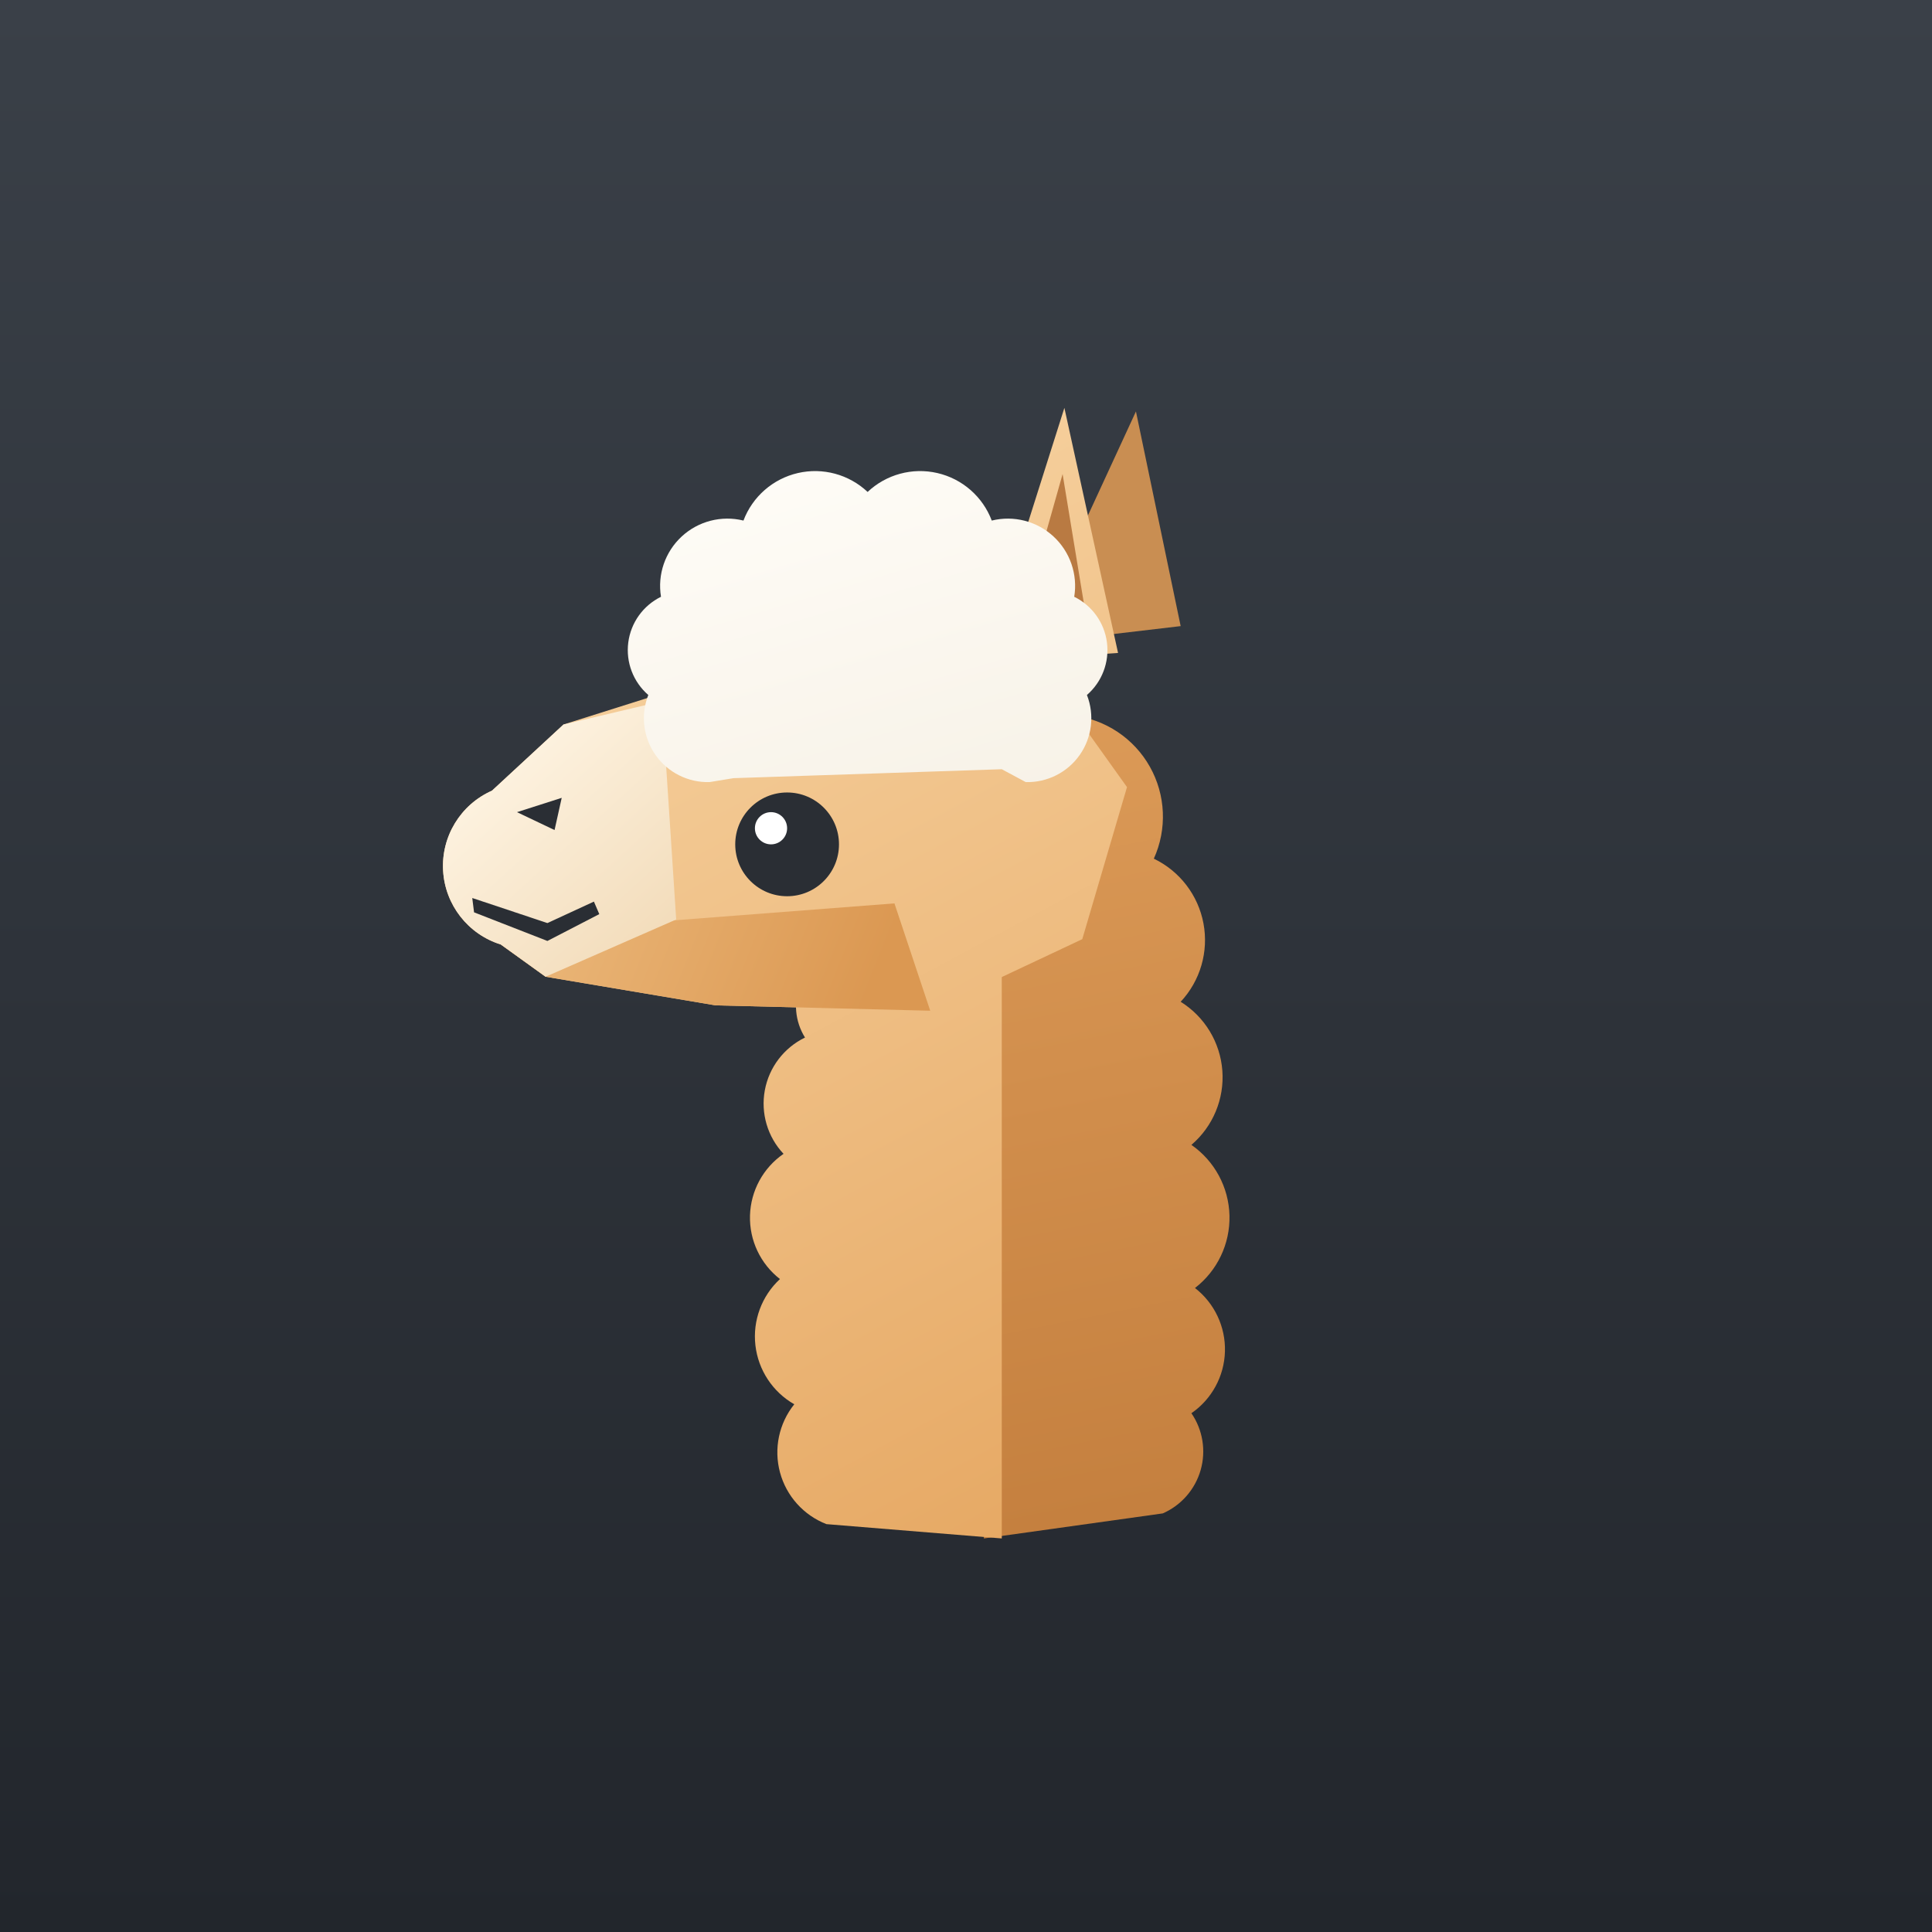
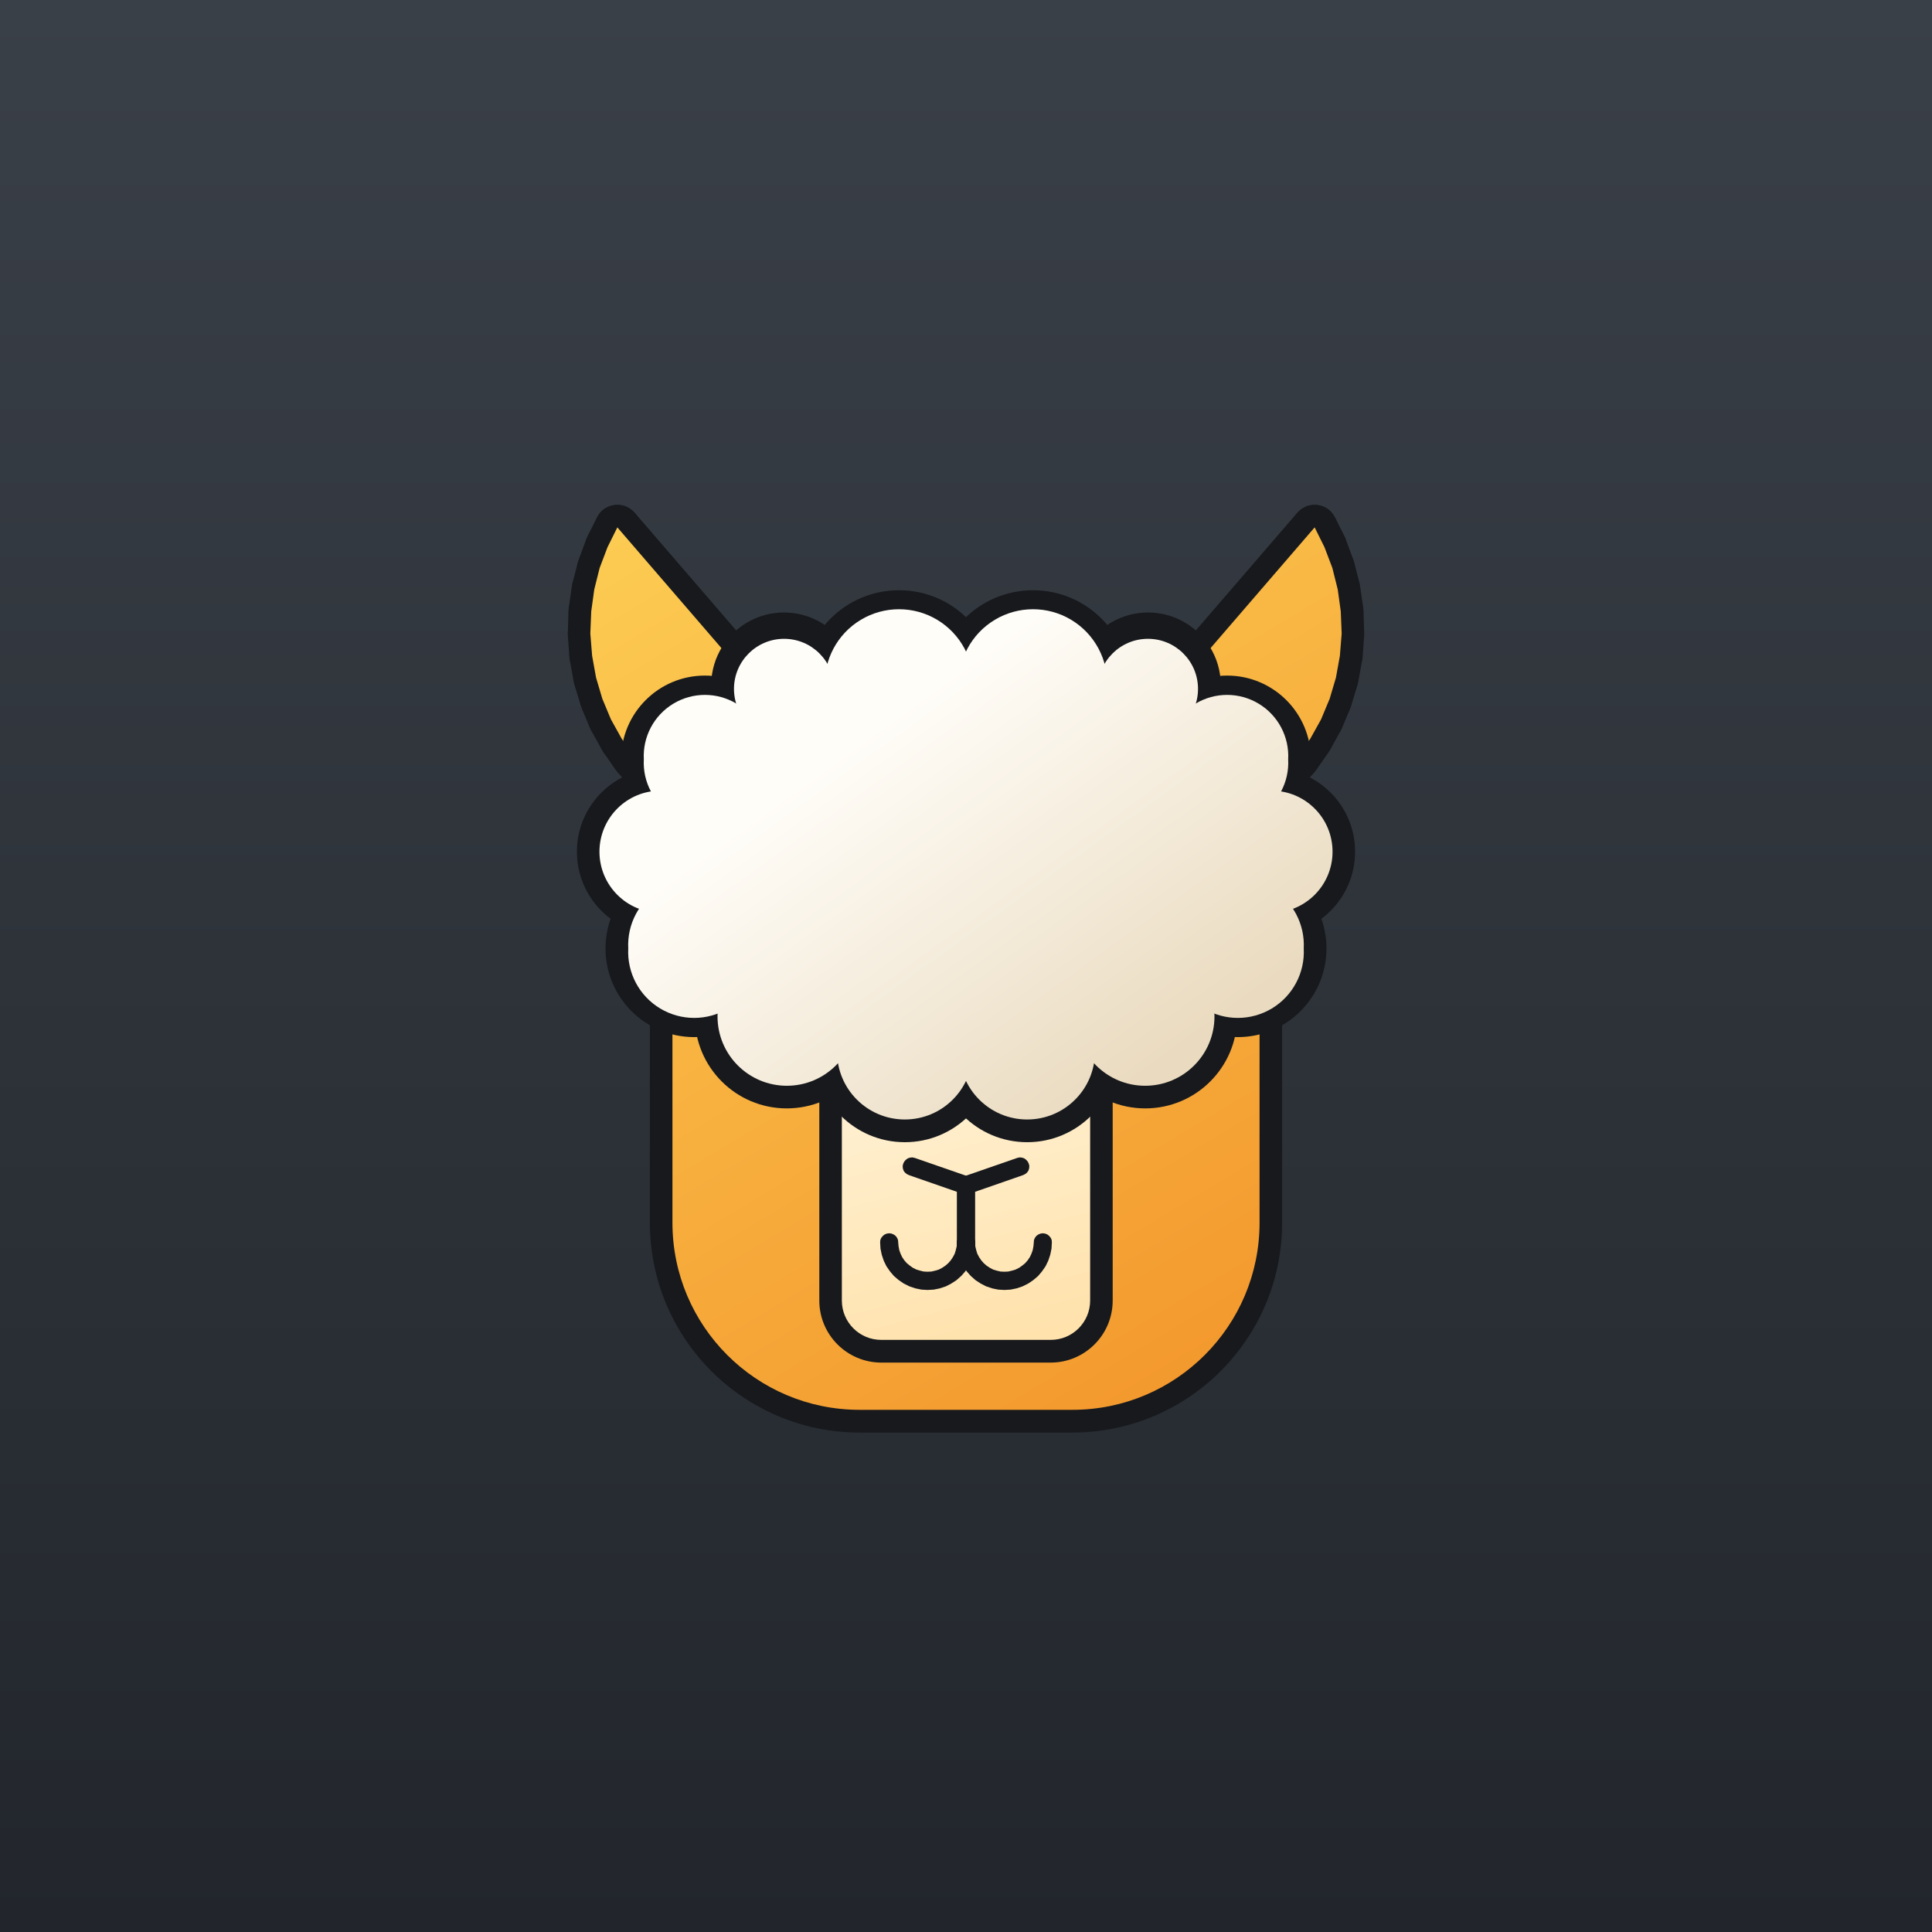
<svg xmlns="http://www.w3.org/2000/svg" viewBox="0 0 108 108" width="1080" height="1080">
  <defs>
-     <linearGradient id="plate" x1="54" y1="0" x2="54" y2="108" gradientUnits="userSpaceOnUse">
-       <stop offset="0" stop-color="#3A4048" />
-       <stop offset="1" stop-color="#22262C" />
+     <linearGradient id="coat" x1="30.0" y1="14.0" x2="78.0" y2="94.0" gradientUnits="userSpaceOnUse">
+       <stop offset="0.0" stop-color="#FFD95C" />
+       <stop offset="1.0" stop-color="#F08721" />
    </linearGradient>
-     <linearGradient id="fawn" x1="30" y1="30" x2="60" y2="86" gradientUnits="userSpaceOnUse">
-       <stop offset="0" stop-color="#F7D3A2" />
-       <stop offset="1" stop-color="#E6A863" />
+     <linearGradient id="muzzle" x1="51.8" y1="58.55" x2="56.2" y2="75.07" gradientUnits="userSpaceOnUse">
+       <stop offset="0.0" stop-color="#FFF2D6" />
+       <stop offset="1.0" stop-color="#FFE2AC" />
    </linearGradient>
-     <linearGradient id="fawnMid" x1="30" y1="44" x2="50" y2="52" gradientUnits="userSpaceOnUse">
-       <stop offset="0" stop-color="#EDBB7E" />
-       <stop offset="1" stop-color="#DB9852" />
+     <linearGradient id="plate" x1="54.0" y1="0.0" x2="54.0" y2="108.0" gradientUnits="userSpaceOnUse">
+       <stop offset="0.0" stop-color="#3A4048" />
+       <stop offset="1.0" stop-color="#22262C" />
    </linearGradient>
-     <linearGradient id="fawnDark" x1="54" y1="36" x2="64" y2="86" gradientUnits="userSpaceOnUse">
-       <stop offset="0" stop-color="#DE9D5A" />
-       <stop offset="1" stop-color="#C47F3E" />
-     </linearGradient>
-     <linearGradient id="cream" x1="30" y1="38" x2="40" y2="49" gradientUnits="userSpaceOnUse">
-       <stop offset="0" stop-color="#FFF6E6" />
-       <stop offset="1" stop-color="#F3DDBC" />
-     </linearGradient>
-     <linearGradient id="wool" x1="40" y1="25" x2="58" y2="86" gradientUnits="userSpaceOnUse">
-       <stop offset="0" stop-color="#FFFDF8" />
-       <stop offset="1" stop-color="#EADFCB" />
+     <linearGradient id="wool" x1="46.29" y1="42.58" x2="60.61" y2="62.4" gradientUnits="userSpaceOnUse">
+       <stop offset="0.0" stop-color="#FFFDF8" />
+       <stop offset="1.0" stop-color="#EADBC0" />
    </linearGradient>
  </defs>
  <path d="M0,0 L108,0 L108,108 L0,108 Z" fill="url(#plate)" />
-   <path d="M57.50,36.00 L63.50,23.00 L66.00,35.00 Z" fill="#C98E52" />
-   <path d="M60.00,40.00 A5.69,5.69 0 0 1 64.50,48.00 A5.05,5.05 0 0 1 66.00,56.00 A4.97,4.97 0 0 1 66.60,64.00 A4.96,4.96 0 0 1 66.80,72.00 A4.34,4.34 0 0 1 66.60,79.00 A3.78,3.78 0 0 1 65.00,84.60 L55.00,86.00 L55.00,50.00 Z" fill="url(#fawnDark)" />
-   <path d="M56.00,86.00 L46.20,85.20 A4.30,4.30 0 0 1 44.40,78.50 A4.37,4.37 0 0 1 43.60,71.50 A4.34,4.34 0 0 1 43.80,64.50 A4.10,4.10 0 0 1 45.00,58.00 A3.34,3.34 0 0 1 47.00,53.00 L56.00,52.00 Z" fill="url(#fawn)" />
-   <path d="M27.5,44.2 L31.5,40.5 L41,37.5 L58,37 L63,44 L60.5,52.5 L52,56.5 L40,56.2 L30.5,54.6 L28,52.8 A4.6,4.6 0 0 1 27.5,44.2 Z" fill="url(#fawn)" />
-   <path d="M28.00,52.80 L30.50,54.60 L40.00,56.20 L52.00,56.50 L50.00,50.50 L37.00,51.50 Z" fill="url(#fawnMid)" />
-   <path d="M27.5,44.2 L31.5,40.5 L37,39.2 L37.8,51.4 L30.5,54.6 L28,52.8 A4.6,4.6 0 0 1 27.5,44.2 Z" fill="url(#cream)" />
-   <path d="M55.00,37.00 L59.50,22.80 L62.50,36.50 Z" fill="url(#fawn)" />
-   <path d="M57.00,35.00 L59.40,26.50 L60.80,35.00 Z" fill="#B97A42" />
-   <path d="M39.66,43.72 A3.57,3.57 0 0 1 36.24,38.85 A3.32,3.32 0 0 1 36.95,33.36 A3.76,3.76 0 0 1 41.56,29.10 A4.28,4.28 0 0 1 48.50,27.50 A4.28,4.28 0 0 1 55.44,29.10 A3.76,3.76 0 0 1 60.05,33.36 A3.32,3.32 0 0 1 60.76,38.85 A3.57,3.57 0 0 1 57.34,43.72 L56.00,43.00 L41.00,43.50 Z" fill="url(#wool)" />
-   <path d="M41.10,47.20 A2.9,2.9 0 1 0 46.90,47.20 A2.9,2.9 0 1 0 41.10,47.20 Z" fill="#2A2E34" />
-   <path d="M42.20,46.30 A0.9,0.9 0 1 0 44.00,46.30 A0.9,0.9 0 1 0 42.20,46.30 Z" fill="#FFFFFF" />
-   <path d="M28.90,45.40 L31.40,44.60 L31.00,46.40 Z" fill="#2A2E34" />
-   <path d="M26.40,50.20 L30.60,51.60 L33.20,50.40 L33.50,51.10 L30.60,52.60 L26.50,51.00 Z" fill="#2A2E34" />
+   <path d="M36.27,43.24 L35.46,42.31 L34.75,41.29 L34.15,40.21 L33.67,39.06 L33.32,37.88 L33.1,36.66 L33,35.42 L33.05,34.18 L33.22,32.95 L33.52,31.75 L33.96,30.59 L34.51,29.48 L42.77,39.06 L41.78,44.79 L37.92,45.34 L36.27,43.24 Z" fill="#17191D" />
+   <path d="M34.5,43.14 L34.32,42.87 L34.21,42.55 L34.19,42.22 L34.26,41.9 L34.41,41.6 L34.62,41.36 L34.9,41.17 L35.21,41.07 L35.54,41.05 L35.87,41.11 L36.16,41.26 L36.41,41.48 L37.23,42.41 L37.41,42.69 L37.51,43 L37.53,43.33 L37.47,43.65 L37.32,43.95 L37.1,44.2 L36.83,44.38 L36.51,44.49 L36.18,44.51 L35.86,44.44 L35.56,44.3 L35.32,44.08 Z" fill="#17191D" />
+   <path d="M33.71,42.02 L33.56,41.73 L33.48,41.4 L33.5,41.07 L33.6,40.76 L33.78,40.48 L34.02,40.26 L34.31,40.1 L34.64,40.03 L34.97,40.05 L35.28,40.15 L35.56,40.32 L35.78,40.57 L36.49,41.58 L36.65,41.88 L36.72,42.2 L36.7,42.53 L36.6,42.85 L36.43,43.12 L36.18,43.35 L35.89,43.5 L35.57,43.57 L35.24,43.56 L34.92,43.46 L34.64,43.28 L34.42,43.04 Z" fill="#17191D" />
+   <path d="M33.04,40.82 L32.92,40.51 L32.88,40.18 L32.93,39.85 L33.07,39.55 L33.27,39.29 L33.54,39.1 L33.85,38.98 L34.18,38.94 L34.5,38.99 L34.8,39.12 L35.06,39.33 L35.26,39.6 L35.86,40.68 L35.98,40.99 L36.01,41.32 L35.96,41.65 L35.83,41.95 L35.62,42.21 L35.36,42.4 L35.05,42.52 L34.72,42.56 L34.39,42.51 L34.09,42.38 L33.83,42.17 L33.64,41.9 Z" fill="#17191D" />
+   <path d="M32.5,39.55 L32.42,39.23 L32.42,38.9 L32.5,38.58 L32.66,38.3 L32.9,38.06 L33.18,37.9 L33.5,37.81 L33.83,37.81 L34.15,37.89 L34.44,38.06 L34.67,38.29 L34.84,38.58 L35.32,39.72 L35.4,40.04 L35.4,40.37 L35.32,40.69 L35.16,40.98 L34.92,41.21 L34.64,41.38 L34.32,41.46 L33.99,41.46 L33.67,41.38 L33.38,41.21 L33.15,40.98 L32.98,40.7 Z" fill="#17191D" />
+   <path d="M32.1,38.24 L32.05,37.91 L32.09,37.58 L32.21,37.27 L32.4,37 L32.66,36.8 L32.96,36.66 L33.29,36.61 L33.61,36.64 L33.92,36.76 L34.19,36.96 L34.4,37.21 L34.53,37.52 L34.89,38.7 L34.94,39.03 L34.9,39.36 L34.78,39.67 L34.59,39.94 L34.33,40.14 L34.03,40.28 L33.7,40.33 L33.38,40.3 L33.07,40.18 L32.8,39.98 L32.59,39.73 L32.46,39.42 Z" fill="#17191D" />
+   <path d="M31.85,36.88 L31.83,36.55 L31.9,36.23 L32.05,35.94 L32.28,35.69 L32.55,35.51 L32.87,35.41 L33.2,35.39 L33.52,35.46 L33.82,35.61 L34.06,35.84 L34.24,36.11 L34.34,36.43 L34.56,37.65 L34.58,37.98 L34.51,38.3 L34.36,38.59 L34.14,38.84 L33.86,39.02 L33.55,39.12 L33.22,39.14 L32.89,39.07 L32.6,38.92 L32.35,38.7 L32.17,38.42 L32.07,38.1 Z" fill="#17191D" />
+   <path d="M31.74,35.51 L31.76,35.18 L31.86,34.87 L32.05,34.59 L32.29,34.37 L32.59,34.22 L32.91,34.16 L33.24,34.18 L33.56,34.28 L33.83,34.46 L34.05,34.71 L34.2,35 L34.27,35.33 L34.36,36.56 L34.34,36.89 L34.24,37.21 L34.05,37.48 L33.81,37.7 L33.51,37.85 L33.19,37.92 L32.86,37.9 L32.54,37.8 L32.27,37.61 L32.05,37.37 L31.9,37.07 L31.83,36.75 Z" fill="#17191D" />
+   <path d="M31.78,34.14 L31.83,33.81 L31.97,33.51 L32.18,33.26 L32.45,33.06 L32.76,32.95 L33.09,32.91 L33.41,32.97 L33.72,33.11 L33.97,33.32 L34.16,33.58 L34.28,33.89 L34.31,34.22 L34.27,35.46 L34.22,35.79 L34.08,36.09 L33.87,36.34 L33.6,36.54 L33.29,36.65 L32.96,36.68 L32.64,36.63 L32.33,36.49 L32.08,36.28 L31.89,36.02 L31.77,35.71 L31.74,35.38 Z" fill="#17191D" />
+   <path d="M31.97,32.78 L32.06,32.46 L32.22,32.17 L32.46,31.94 L32.75,31.78 L33.07,31.7 L33.4,31.7 L33.72,31.79 L34,31.96 L34.23,32.19 L34.39,32.48 L34.48,32.8 L34.47,33.13 L34.3,34.36 L34.21,34.68 L34.04,34.96 L33.81,35.19 L33.52,35.36 L33.2,35.44 L32.87,35.43 L32.55,35.35 L32.27,35.18 L32.03,34.94 L31.87,34.65 L31.79,34.33 L31.79,34 Z" fill="#17191D" />
+   <path d="M32.3,31.44 L32.42,31.13 L32.62,30.87 L32.88,30.66 L33.18,30.53 L33.51,30.48 L33.84,30.52 L34.14,30.65 L34.41,30.84 L34.61,31.1 L34.74,31.41 L34.79,31.73 L34.75,32.06 L34.45,33.26 L34.33,33.57 L34.13,33.84 L33.87,34.04 L33.56,34.17 L33.24,34.22 L32.91,34.18 L32.6,34.06 L32.34,33.86 L32.13,33.6 L32,33.3 L31.95,32.97 L31.99,32.64 Z" fill="#17191D" />
+   <path d="M32.77,30.15 L32.92,29.86 L33.15,29.61 L33.43,29.44 L33.74,29.34 L34.07,29.33 L34.4,29.4 L34.69,29.56 L34.93,29.78 L35.11,30.06 L35.2,30.38 L35.22,30.71 L35.14,31.03 L34.71,32.19 L34.56,32.48 L34.33,32.73 L34.05,32.9 L33.74,33 L33.41,33.01 L33.08,32.94 L32.79,32.78 L32.55,32.56 L32.37,32.28 L32.28,31.96 L32.26,31.63 L32.34,31.31 Z" fill="#17191D" />
+   <path d="M33.38,28.91 L33.56,28.64 L33.81,28.42 L34.11,28.28 L34.43,28.22 L34.76,28.24 L35.07,28.35 L35.35,28.53 L35.57,28.78 L35.71,29.08 L35.77,29.4 L35.75,29.73 L35.64,30.04 L35.09,31.15 L34.9,31.43 L34.65,31.65 L34.36,31.79 L34.03,31.85 L33.7,31.83 L33.39,31.72 L33.12,31.54 L32.9,31.29 L32.75,30.99 L32.69,30.67 L32.72,30.34 L32.82,30.02 Z" fill="#17191D" />
+   <path d="M43.73,38.23 L43.91,38.51 L44.01,38.82 L44.03,39.15 L43.96,39.48 L43.81,39.77 L43.59,40.02 L43.32,40.2 L43,40.3 L42.67,40.32 L42.35,40.26 L42.06,40.11 L41.81,39.89 L33.55,30.31 L33.37,30.03 L33.27,29.72 L33.25,29.39 L33.31,29.06 L33.46,28.77 L33.68,28.52 L33.96,28.34 L34.27,28.24 L34.6,28.22 L34.93,28.28 L35.22,28.43 L35.47,28.65 Z" fill="#17191D" />
+   <path d="M43.02,45 L42.93,45.32 L42.75,45.6 L42.51,45.82 L42.21,45.97 L41.89,46.05 L41.56,46.03 L41.25,45.94 L40.97,45.76 L40.74,45.52 L40.59,45.22 L40.52,44.9 L40.53,44.57 L41.52,38.84 L41.62,38.53 L41.8,38.25 L42.04,38.02 L42.33,37.87 L42.65,37.8 L42.98,37.81 L43.3,37.91 L43.58,38.09 L43.8,38.33 L43.96,38.62 L44.03,38.95 L44.02,39.28 Z" fill="#17191D" />
+   <path d="M38.1,46.59 L37.77,46.59 L37.45,46.51 L37.16,46.35 L36.93,46.12 L36.76,45.83 L36.67,45.52 L36.67,45.19 L36.75,44.86 L36.91,44.58 L37.14,44.34 L37.43,44.17 L37.74,44.08 L41.6,43.53 L41.93,43.53 L42.25,43.61 L42.54,43.77 L42.77,44 L42.94,44.29 L43.03,44.61 L43.03,44.94 L42.95,45.26 L42.79,45.55 L42.56,45.78 L42.27,45.95 L41.96,46.04 Z" fill="#17191D" />
+   <path d="M35.28,44.03 L35.11,43.74 L35.02,43.43 L35.01,43.1 L35.09,42.78 L35.26,42.49 L35.49,42.25 L35.77,42.08 L36.09,41.99 L36.42,41.99 L36.74,42.07 L37.03,42.23 L37.27,42.46 L38.92,44.55 L39.09,44.84 L39.18,45.15 L39.18,45.48 L39.1,45.8 L38.94,46.09 L38.71,46.33 L38.42,46.5 L38.11,46.59 L37.77,46.59 L37.45,46.51 L37.17,46.35 L36.93,46.12 Z" fill="#17191D" />
+   <path d="M70.08,45.34 L66.22,44.79 L65.23,39.06 L73.49,29.48 L74.04,30.59 L74.48,31.75 L74.78,32.95 L74.95,34.18 L75,35.42 L74.9,36.66 L74.68,37.88 L74.33,39.06 L73.85,40.21 L73.25,41.29 L72.54,42.31 L71.73,43.24 L70.08,45.34 Z" fill="#17191D" />
+   <path d="M66.04,46.04 L65.73,45.95 L65.44,45.78 L65.21,45.55 L65.05,45.26 L64.97,44.94 L64.97,44.61 L65.06,44.29 L65.23,44 L65.46,43.77 L65.75,43.61 L66.07,43.53 L66.4,43.53 L70.26,44.08 L70.57,44.17 L70.86,44.34 L71.09,44.58 L71.25,44.86 L71.33,45.19 L71.33,45.52 L71.24,45.83 L71.07,46.12 L70.84,46.35 L70.55,46.51 L70.23,46.59 L69.9,46.59 Z" fill="#17191D" />
+   <path d="M63.98,39.28 L63.97,38.95 L64.04,38.62 L64.2,38.33 L64.42,38.09 L64.7,37.91 L65.02,37.81 L65.35,37.8 L65.67,37.87 L65.96,38.02 L66.2,38.25 L66.38,38.53 L66.48,38.84 L67.47,44.57 L67.48,44.9 L67.41,45.22 L67.26,45.52 L67.03,45.76 L66.75,45.94 L66.44,46.03 L66.11,46.05 L65.79,45.97 L65.49,45.82 L65.25,45.6 L65.07,45.32 L64.98,45 Z" fill="#17191D" />
+   <path d="M72.53,28.65 L72.78,28.43 L73.07,28.28 L73.4,28.22 L73.73,28.24 L74.04,28.34 L74.32,28.52 L74.54,28.77 L74.69,29.06 L74.75,29.39 L74.73,29.72 L74.63,30.03 L74.45,30.31 L66.19,39.89 L65.94,40.11 L65.65,40.26 L65.33,40.32 L65,40.3 L64.68,40.2 L64.41,40.02 L64.19,39.77 L64.04,39.48 L63.97,39.15 L63.99,38.82 L64.09,38.51 L64.27,38.23 Z" fill="#17191D" />
+   <path d="M75.18,30.02 L75.28,30.34 L75.31,30.67 L75.25,30.99 L75.1,31.29 L74.88,31.54 L74.61,31.72 L74.3,31.83 L73.97,31.85 L73.64,31.79 L73.35,31.65 L73.1,31.43 L72.91,31.15 L72.36,30.04 L72.25,29.73 L72.23,29.4 L72.29,29.08 L72.43,28.78 L72.65,28.53 L72.93,28.35 L73.24,28.24 L73.57,28.22 L73.89,28.28 L74.19,28.42 L74.44,28.64 L74.62,28.91 Z" fill="#17191D" />
+   <path d="M75.66,31.31 L75.74,31.63 L75.72,31.96 L75.63,32.28 L75.45,32.56 L75.21,32.78 L74.92,32.94 L74.59,33.01 L74.26,33 L73.95,32.9 L73.67,32.73 L73.44,32.48 L73.29,32.19 L72.86,31.03 L72.78,30.71 L72.8,30.38 L72.89,30.06 L73.07,29.78 L73.31,29.56 L73.6,29.4 L73.93,29.33 L74.26,29.34 L74.57,29.44 L74.85,29.61 L75.08,29.86 L75.23,30.15 Z" fill="#17191D" />
+   <path d="M76.01,32.64 L76.05,32.97 L76,33.3 L75.87,33.6 L75.66,33.86 L75.4,34.06 L75.09,34.18 L74.76,34.22 L74.44,34.17 L74.13,34.04 L73.87,33.84 L73.67,33.57 L73.55,33.26 L73.25,32.06 L73.21,31.73 L73.26,31.41 L73.39,31.1 L73.59,30.84 L73.86,30.65 L74.16,30.52 L74.49,30.48 L74.82,30.53 L75.12,30.66 L75.38,30.87 L75.58,31.13 L75.7,31.44 Z" fill="#17191D" />
+   <path d="M76.21,34 L76.21,34.33 L76.13,34.65 L75.97,34.94 L75.73,35.18 L75.45,35.35 L75.13,35.43 L74.8,35.44 L74.48,35.36 L74.19,35.19 L73.96,34.96 L73.79,34.68 L73.7,34.36 L73.53,33.13 L73.52,32.8 L73.61,32.48 L73.77,32.19 L74,31.96 L74.28,31.79 L74.6,31.7 L74.93,31.7 L75.25,31.78 L75.54,31.94 L75.78,32.17 L75.94,32.46 L76.03,32.78 Z" fill="#17191D" />
+   <path d="M76.26,35.38 L76.23,35.71 L76.11,36.02 L75.92,36.28 L75.67,36.49 L75.36,36.63 L75.04,36.68 L74.71,36.65 L74.4,36.54 L74.13,36.34 L73.92,36.09 L73.78,35.79 L73.73,35.46 L73.69,34.22 L73.72,33.89 L73.84,33.58 L74.03,33.32 L74.28,33.11 L74.59,32.97 L74.91,32.91 L75.24,32.95 L75.55,33.06 L75.82,33.26 L76.03,33.51 L76.17,33.81 L76.22,34.14 Z" fill="#17191D" />
+   <path d="M76.17,36.75 L76.1,37.07 L75.95,37.37 L75.73,37.61 L75.46,37.8 L75.14,37.9 L74.81,37.92 L74.49,37.85 L74.19,37.7 L73.95,37.48 L73.76,37.21 L73.66,36.89 L73.64,36.56 L73.73,35.33 L73.8,35 L73.95,34.71 L74.17,34.46 L74.44,34.28 L74.76,34.18 L75.09,34.16 L75.41,34.22 L75.71,34.37 L75.95,34.59 L76.14,34.87 L76.24,35.18 L76.26,35.51 Z" fill="#17191D" />
+   <path d="M75.93,38.1 L75.83,38.42 L75.65,38.7 L75.4,38.92 L75.11,39.07 L74.78,39.14 L74.45,39.12 L74.14,39.02 L73.86,38.84 L73.64,38.59 L73.49,38.3 L73.42,37.98 L73.44,37.65 L73.66,36.43 L73.76,36.11 L73.94,35.84 L74.18,35.61 L74.48,35.46 L74.8,35.39 L75.13,35.41 L75.45,35.51 L75.72,35.69 L75.95,35.94 L76.1,36.23 L76.17,36.55 L76.15,36.88 Z" fill="#17191D" />
+   <path d="M75.54,39.42 L75.41,39.73 L75.2,39.98 L74.93,40.18 L74.62,40.3 L74.3,40.33 L73.97,40.28 L73.67,40.14 L73.41,39.94 L73.22,39.67 L73.1,39.36 L73.06,39.03 L73.11,38.7 L73.47,37.52 L73.6,37.21 L73.81,36.96 L74.08,36.76 L74.39,36.64 L74.71,36.61 L75.04,36.66 L75.34,36.8 L75.6,37 L75.79,37.27 L75.91,37.58 L75.95,37.91 L75.9,38.24 Z" fill="#17191D" />
+   <path d="M75.02,40.7 L74.85,40.98 L74.62,41.21 L74.33,41.38 L74.01,41.46 L73.68,41.46 L73.36,41.38 L73.08,41.21 L72.84,40.98 L72.68,40.69 L72.6,40.37 L72.6,40.04 L72.68,39.72 L73.16,38.58 L73.33,38.29 L73.56,38.06 L73.85,37.89 L74.17,37.81 L74.5,37.81 L74.82,37.9 L75.1,38.06 L75.34,38.3 L75.5,38.58 L75.58,38.9 L75.58,39.23 L75.5,39.55 Z" fill="#17191D" />
+   <path d="M74.36,41.9 L74.17,42.17 L73.91,42.38 L73.61,42.51 L73.28,42.56 L72.95,42.52 L72.64,42.4 L72.38,42.21 L72.17,41.95 L72.04,41.65 L71.99,41.32 L72.02,40.99 L72.14,40.68 L72.74,39.6 L72.94,39.33 L73.2,39.12 L73.5,38.99 L73.82,38.94 L74.15,38.98 L74.46,39.1 L74.73,39.29 L74.93,39.55 L75.07,39.85 L75.12,40.18 L75.08,40.51 L74.96,40.82 Z" fill="#17191D" />
+   <path d="M73.58,43.04 L73.36,43.28 L73.08,43.46 L72.76,43.56 L72.43,43.57 L72.11,43.5 L71.82,43.35 L71.57,43.12 L71.4,42.85 L71.3,42.53 L71.28,42.2 L71.35,41.88 L71.51,41.58 L72.22,40.57 L72.44,40.32 L72.72,40.15 L73.03,40.05 L73.36,40.03 L73.69,40.1 L73.98,40.26 L74.22,40.48 L74.4,40.76 L74.5,41.07 L74.52,41.4 L74.44,41.73 L74.29,42.02 Z" fill="#17191D" />
+   <path d="M72.68,44.08 L72.44,44.3 L72.14,44.44 L71.82,44.51 L71.49,44.49 L71.17,44.38 L70.9,44.2 L70.68,43.95 L70.53,43.65 L70.47,43.33 L70.49,43 L70.59,42.69 L70.77,42.41 L71.59,41.48 L71.84,41.26 L72.13,41.11 L72.46,41.05 L72.79,41.07 L73.1,41.17 L73.38,41.36 L73.59,41.6 L73.74,41.9 L73.81,42.22 L73.79,42.55 L73.68,42.87 L73.5,43.14 Z" fill="#17191D" />
+   <path d="M71.07,46.12 L70.83,46.35 L70.55,46.51 L70.23,46.59 L69.89,46.59 L69.58,46.5 L69.29,46.33 L69.06,46.09 L68.9,45.8 L68.82,45.48 L68.82,45.15 L68.91,44.84 L69.08,44.55 L70.73,42.46 L70.97,42.23 L71.26,42.07 L71.58,41.99 L71.91,41.99 L72.23,42.08 L72.51,42.25 L72.74,42.49 L72.91,42.78 L72.99,43.1 L72.98,43.43 L72.89,43.74 L72.72,44.03 Z" fill="#17191D" />
+   <path d="M36.27,43.24 L35.46,42.31 L34.75,41.29 L34.15,40.21 L33.67,39.06 L33.32,37.88 L33.1,36.66 L33,35.42 L33.05,34.18 L33.22,32.95 L33.52,31.75 L33.96,30.59 L34.51,29.48 L42.77,39.06 L41.78,44.79 L37.92,45.34 L36.27,43.24 Z" fill="url(#coat)" />
+   <path d="M70.08,45.34 L66.22,44.79 L65.23,39.06 L73.49,29.48 L74.04,30.59 L74.48,31.75 L74.78,32.95 L74.95,34.18 L75,35.42 L74.9,36.66 L74.68,37.88 L74.33,39.06 L73.85,40.21 L73.25,41.29 L72.54,42.31 L71.73,43.24 L70.08,45.34 Z" fill="url(#coat)" />
+   <path d="M37.59,45.17 L70.41,45.17 A1.27,1.27 0 0 1 71.67,46.44 L71.67,68.35 A11.73,11.73 0 0 1 59.95,80.08 L48.05,80.08 A11.73,11.73 0 0 1 36.33,68.35 L36.33,46.44 A1.27,1.27 0 0 1 37.59,45.17 Z" fill="#17191D" />
+   <path d="M37.59,46.44 L70.41,46.44 L70.41,68.35 A10.46,10.46 0 0 1 59.95,78.81 L48.05,78.81 A10.46,10.46 0 0 1 37.59,68.35 L37.59,46.44 Z" fill="url(#coat)" />
+   <path d="M47.06,56.73 L60.94,56.73 A1.27,1.27 0 0 1 62.2,58 L62.2,72.7 A3.47,3.47 0 0 1 58.74,76.17 L49.26,76.17 A3.47,3.47 0 0 1 45.8,72.7 L45.8,58 A1.27,1.27 0 0 1 47.06,56.73 Z" fill="#17191D" />
+   <path d="M47.06,58 L60.94,58 L60.94,72.7 A2.2,2.2 0 0 1 58.74,74.9 L49.26,74.9 A2.2,2.2 0 0 1 47.06,72.7 L47.06,58 Z" fill="url(#muzzle)" />
+   <path d="M54.17,65.78 L54.29,65.84 L54.38,65.93 L54.46,66.04 L54.5,66.16 L54.51,66.29 L54.48,66.43 L54.42,66.54 L54.33,66.64 L54.22,66.72 L54.1,66.76 L53.96,66.77 L53.83,66.74 L50.81,65.69 L50.69,65.63 L50.59,65.55 L50.51,65.44 L50.47,65.31 L50.46,65.18 L50.49,65.05 L50.55,64.93 L50.64,64.83 L50.75,64.75 L50.88,64.71 L51.01,64.7 L51.14,64.73 Z" fill="#17191D" />
+   <path d="M54.17,66.74 L54.04,66.77 L53.9,66.76 L53.78,66.72 L53.67,66.64 L53.58,66.54 L53.52,66.43 L53.49,66.29 L53.5,66.16 L53.54,66.04 L53.62,65.93 L53.71,65.84 L53.83,65.78 L56.86,64.73 L56.99,64.7 L57.12,64.71 L57.25,64.75 L57.36,64.83 L57.45,64.93 L57.51,65.05 L57.54,65.18 L57.53,65.31 L57.49,65.44 L57.41,65.55 L57.31,65.63 L57.19,65.69 Z" fill="#17191D" />
+   <path d="M54.51,69.45 L54.49,69.58 L54.44,69.71 L54.36,69.81 L54.25,69.89 L54.13,69.94 L54,69.96 L53.87,69.94 L53.75,69.89 L53.64,69.81 L53.56,69.71 L53.51,69.58 L53.49,69.45 L53.49,66.26 L53.51,66.13 L53.56,66 L53.64,65.9 L53.75,65.82 L53.87,65.77 L54,65.75 L54.13,65.77 L54.25,65.82 L54.36,65.9 L54.44,66 L54.49,66.13 L54.51,66.26 Z" fill="#17191D" />
+   <path d="M49.2,69.45 L49.22,69.8 L49.29,70.14 L49.4,70.47 L49.55,70.78 L49.75,71.07 L49.97,71.33 L50.24,71.56 L50.52,71.75 L50.84,71.91 L51.17,72.02 L51.51,72.09 L51.85,72.11 L52.2,72.09 L52.54,72.02 L52.87,71.91 L53.18,71.75 L53.47,71.56 L53.73,71.33 L53.96,71.07 L54.15,70.78 L54.31,70.47 L54.42,70.14 L54.49,69.8 L54.51,69.45 L54.49,69.32 L54.44,69.2 L54.36,69.09 L54.25,69.01 L54.13,68.96 L54,68.94 L53.87,68.96 L53.75,69.01 L53.64,69.09 L53.56,69.2 L53.51,69.32 L53.49,69.45 L53.48,69.67 L53.43,69.88 L53.37,70.08 L53.27,70.27 L53.15,70.45 L53.01,70.61 L52.85,70.75 L52.67,70.87 L52.48,70.97 L52.28,71.03 L52.07,71.08 L51.85,71.09 L51.64,71.08 L51.43,71.03 L51.23,70.97 L51.03,70.87 L50.86,70.75 L50.69,70.61 L50.55,70.45 L50.43,70.27 L50.34,70.08 L50.27,69.88 L50.23,69.67 L50.21,69.45 L50.2,69.32 L50.15,69.2 L50.07,69.09 L49.96,69.01 L49.84,68.96 L49.71,68.94 L49.57,68.96 L49.45,69.01 L49.35,69.09 L49.26,69.2 L49.21,69.32 Z" fill="#17191D" />
+   <path d="M53.49,69.45 L53.51,69.8 L53.58,70.14 L53.69,70.47 L53.85,70.78 L54.04,71.07 L54.27,71.33 L54.53,71.56 L54.82,71.75 L55.13,71.91 L55.46,72.02 L55.8,72.09 L56.15,72.11 L56.49,72.09 L56.83,72.02 L57.16,71.91 L57.48,71.75 L57.76,71.56 L58.03,71.33 L58.25,71.07 L58.45,70.78 L58.6,70.47 L58.71,70.14 L58.78,69.8 L58.8,69.45 L58.79,69.32 L58.74,69.2 L58.65,69.09 L58.55,69.01 L58.43,68.96 L58.29,68.94 L58.16,68.96 L58.04,69.01 L57.93,69.09 L57.85,69.2 L57.8,69.32 L57.79,69.45 L57.77,69.67 L57.73,69.88 L57.66,70.08 L57.57,70.27 L57.45,70.45 L57.31,70.61 L57.14,70.75 L56.97,70.87 L56.77,70.97 L56.57,71.03 L56.36,71.08 L56.15,71.09 L55.93,71.08 L55.72,71.03 L55.52,70.97 L55.33,70.87 L55.15,70.75 L54.99,70.61 L54.85,70.45 L54.73,70.27 L54.63,70.08 L54.57,69.88 L54.52,69.67 L54.51,69.45 L54.49,69.32 L54.44,69.2 L54.36,69.09 L54.25,69.01 L54.13,68.96 L54,68.94 L53.87,68.96 L53.75,69.01 L53.64,69.09 L53.56,69.2 L53.51,69.32 Z" fill="#17191D" />
+   <path d="M60.11,38.51 A4.07,4.07 0 1 1 68.24,38.51 A4.07,4.07 0 1 1 60.11,38.51 Z" fill="#17191D" />
+   <path d="M63.91,42.45 A4.68,4.68 0 1 1 73.28,42.45 A4.68,4.68 0 1 1 63.91,42.45 Z" fill="#17191D" />
+   <path d="M66.41,47.61 A4.67,4.67 0 1 1 75.75,47.61 A4.67,4.67 0 1 1 66.41,47.61 Z" fill="#17191D" />
+   <path d="M64.24,53.02 A4.95,4.95 0 1 1 74.15,53.02 A4.95,4.95 0 1 1 64.24,53.02 Z" fill="#17191D" />
+   <path d="M58.88,56.82 A5.14,5.14 0 1 1 69.16,56.82 A5.14,5.14 0 1 1 58.88,56.82 Z" fill="#17191D" />
+   <path d="M52.36,58.79 A5.06,5.06 0 1 1 62.48,58.79 A5.06,5.06 0 1 1 52.36,58.79 Z" fill="#17191D" />
+   <path d="M45.52,58.79 A5.06,5.06 0 1 1 55.64,58.79 A5.06,5.06 0 1 1 45.52,58.79 Z" fill="#17191D" />
+   <path d="M38.84,56.82 A5.14,5.14 0 1 1 49.12,56.82 A5.14,5.14 0 1 1 38.84,56.82 Z" fill="#17191D" />
+   <path d="M33.85,53.02 A4.95,4.95 0 1 1 43.76,53.02 A4.95,4.95 0 1 1 33.85,53.02 Z" fill="#17191D" />
+   <path d="M32.25,47.61 A4.67,4.67 0 1 1 41.59,47.61 A4.67,4.67 0 1 1 32.25,47.61 Z" fill="#17191D" />
+   <path d="M34.72,42.45 A4.68,4.68 0 1 1 44.09,42.45 A4.68,4.68 0 1 1 34.72,42.45 Z" fill="#17191D" />
+   <path d="M39.76,38.51 A4.07,4.07 0 1 1 47.89,38.51 A4.07,4.07 0 1 1 39.76,38.51 Z" fill="#17191D" />
+   <path d="M44.84,38.41 A5.41,5.41 0 1 1 55.67,38.41 A5.41,5.41 0 1 1 44.84,38.41 Z" fill="#17191D" />
+   <path d="M52.33,38.41 A5.41,5.41 0 1 1 63.16,38.41 A5.41,5.41 0 1 1 52.33,38.41 Z" fill="#17191D" />
+   <path d="M61.71,37.19 L66.77,39.56 L71.51,44.24 L72.17,50.84 L67.87,56.46 L61.16,59.43 L54,60.42 L46.84,59.43 L40.13,56.46 L35.83,50.84 L36.49,44.24 L41.23,39.56 L46.29,37.19 L54,36.64 L61.71,37.19 Z" fill="#17191D" />
+   <path d="M61.37,38.51 A2.8,2.8 0 1 1 66.97,38.51 A2.8,2.8 0 1 1 61.37,38.51 Z" fill="url(#wool)" />
+   <path d="M65.18,42.45 A3.42,3.42 0 1 1 72.01,42.45 A3.42,3.42 0 1 1 65.18,42.45 Z" fill="url(#wool)" />
+   <path d="M67.67,47.61 A3.41,3.41 0 1 1 74.49,47.61 A3.41,3.41 0 1 1 67.67,47.61 Z" fill="url(#wool)" />
+   <path d="M65.51,53.02 A3.69,3.69 0 1 1 72.88,53.02 A3.69,3.69 0 1 1 65.51,53.02 Z" fill="url(#wool)" />
+   <path d="M60.14,56.82 A3.87,3.87 0 1 1 67.89,56.82 A3.87,3.87 0 1 1 60.14,56.82 Z" fill="url(#wool)" />
+   <path d="M53.63,58.79 A3.79,3.79 0 1 1 61.21,58.79 A3.79,3.79 0 1 1 53.63,58.79 Z" fill="url(#wool)" />
+   <path d="M46.79,58.79 A3.79,3.79 0 1 1 54.37,58.79 A3.79,3.79 0 1 1 46.79,58.79 Z" fill="url(#wool)" />
+   <path d="M40.11,56.82 A3.87,3.87 0 1 1 47.86,56.82 A3.87,3.87 0 1 1 40.11,56.82 Z" fill="url(#wool)" />
+   <path d="M35.12,53.02 A3.69,3.69 0 1 1 42.49,53.02 A3.69,3.69 0 1 1 35.12,53.02 Z" fill="url(#wool)" />
+   <path d="M33.51,47.61 A3.41,3.41 0 1 1 40.33,47.61 A3.41,3.41 0 1 1 33.51,47.61 Z" fill="url(#wool)" />
+   <path d="M35.99,42.45 A3.42,3.42 0 1 1 42.82,42.45 A3.42,3.42 0 1 1 35.99,42.45 Z" fill="url(#wool)" />
+   <path d="M41.03,38.51 A2.8,2.8 0 1 1 46.63,38.51 A2.8,2.8 0 1 1 41.03,38.51 Z" fill="url(#wool)" />
+   <path d="M46.11,38.41 A4.15,4.15 0 1 1 54.4,38.41 A4.15,4.15 0 1 1 46.11,38.41 Z" fill="url(#wool)" />
+   <path d="M53.6,38.41 A4.15,4.15 0 1 1 61.89,38.41 A4.15,4.15 0 1 1 53.6,38.41 Z" fill="url(#wool)" />
+   <path d="M61.71,37.19 L66.77,39.56 L71.51,44.24 L72.17,50.84 L67.87,56.46 L61.16,59.43 L54,60.42 L46.84,59.43 L40.13,56.46 L35.83,50.84 L36.49,44.24 L41.23,39.56 L46.29,37.19 L54,36.64 L61.71,37.19 Z" fill="url(#wool)" />
</svg>
